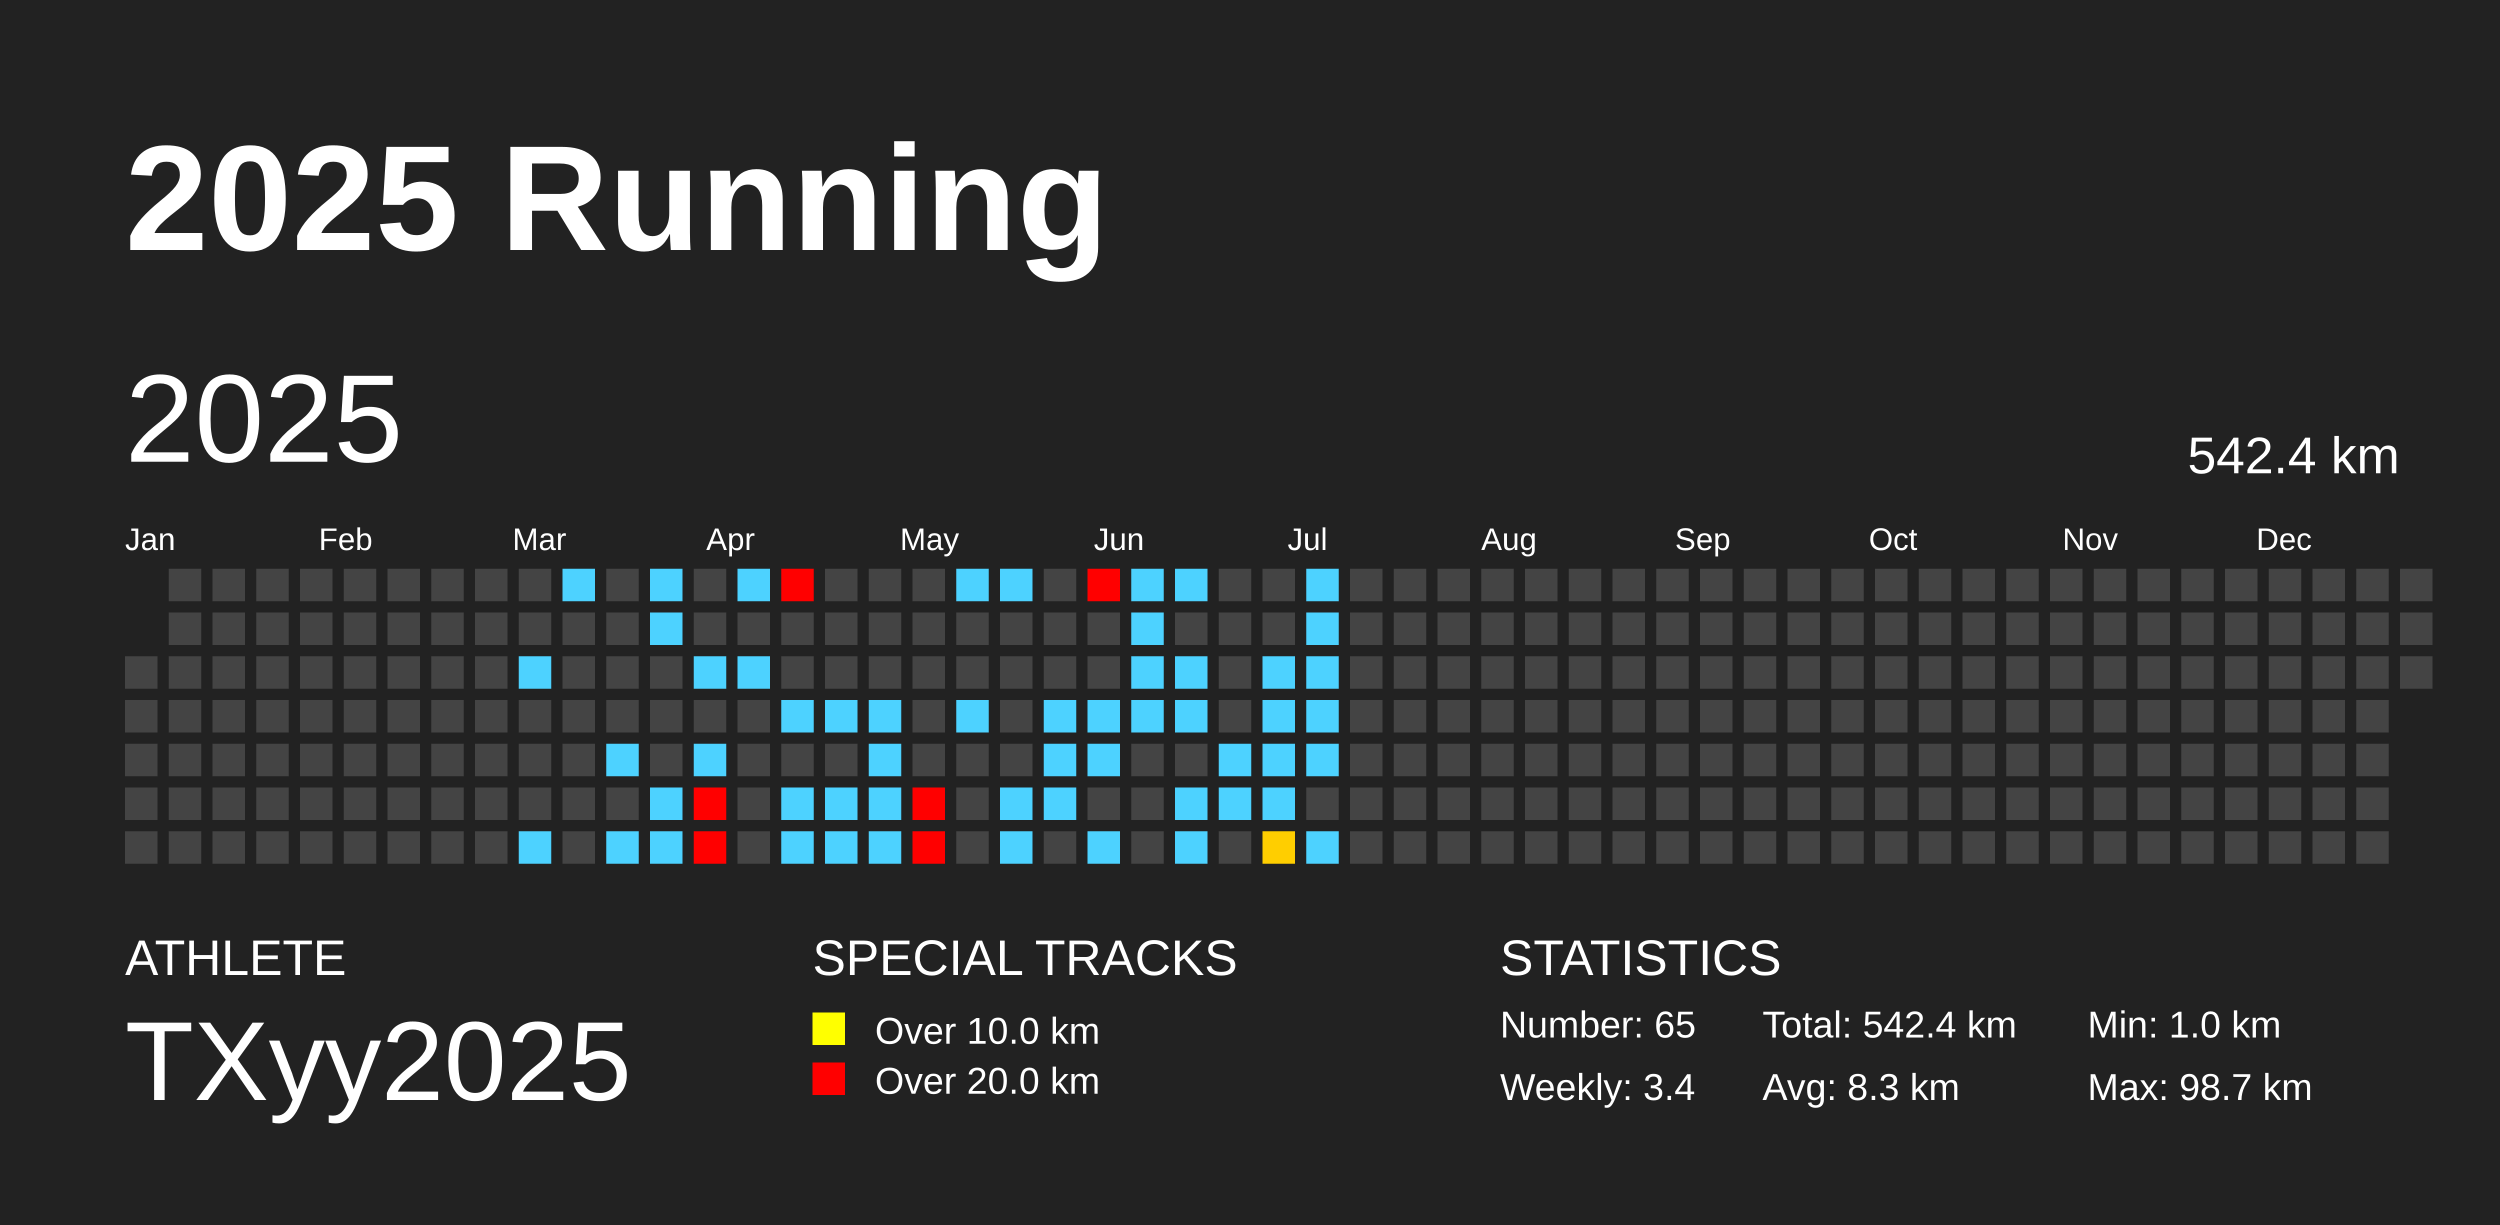
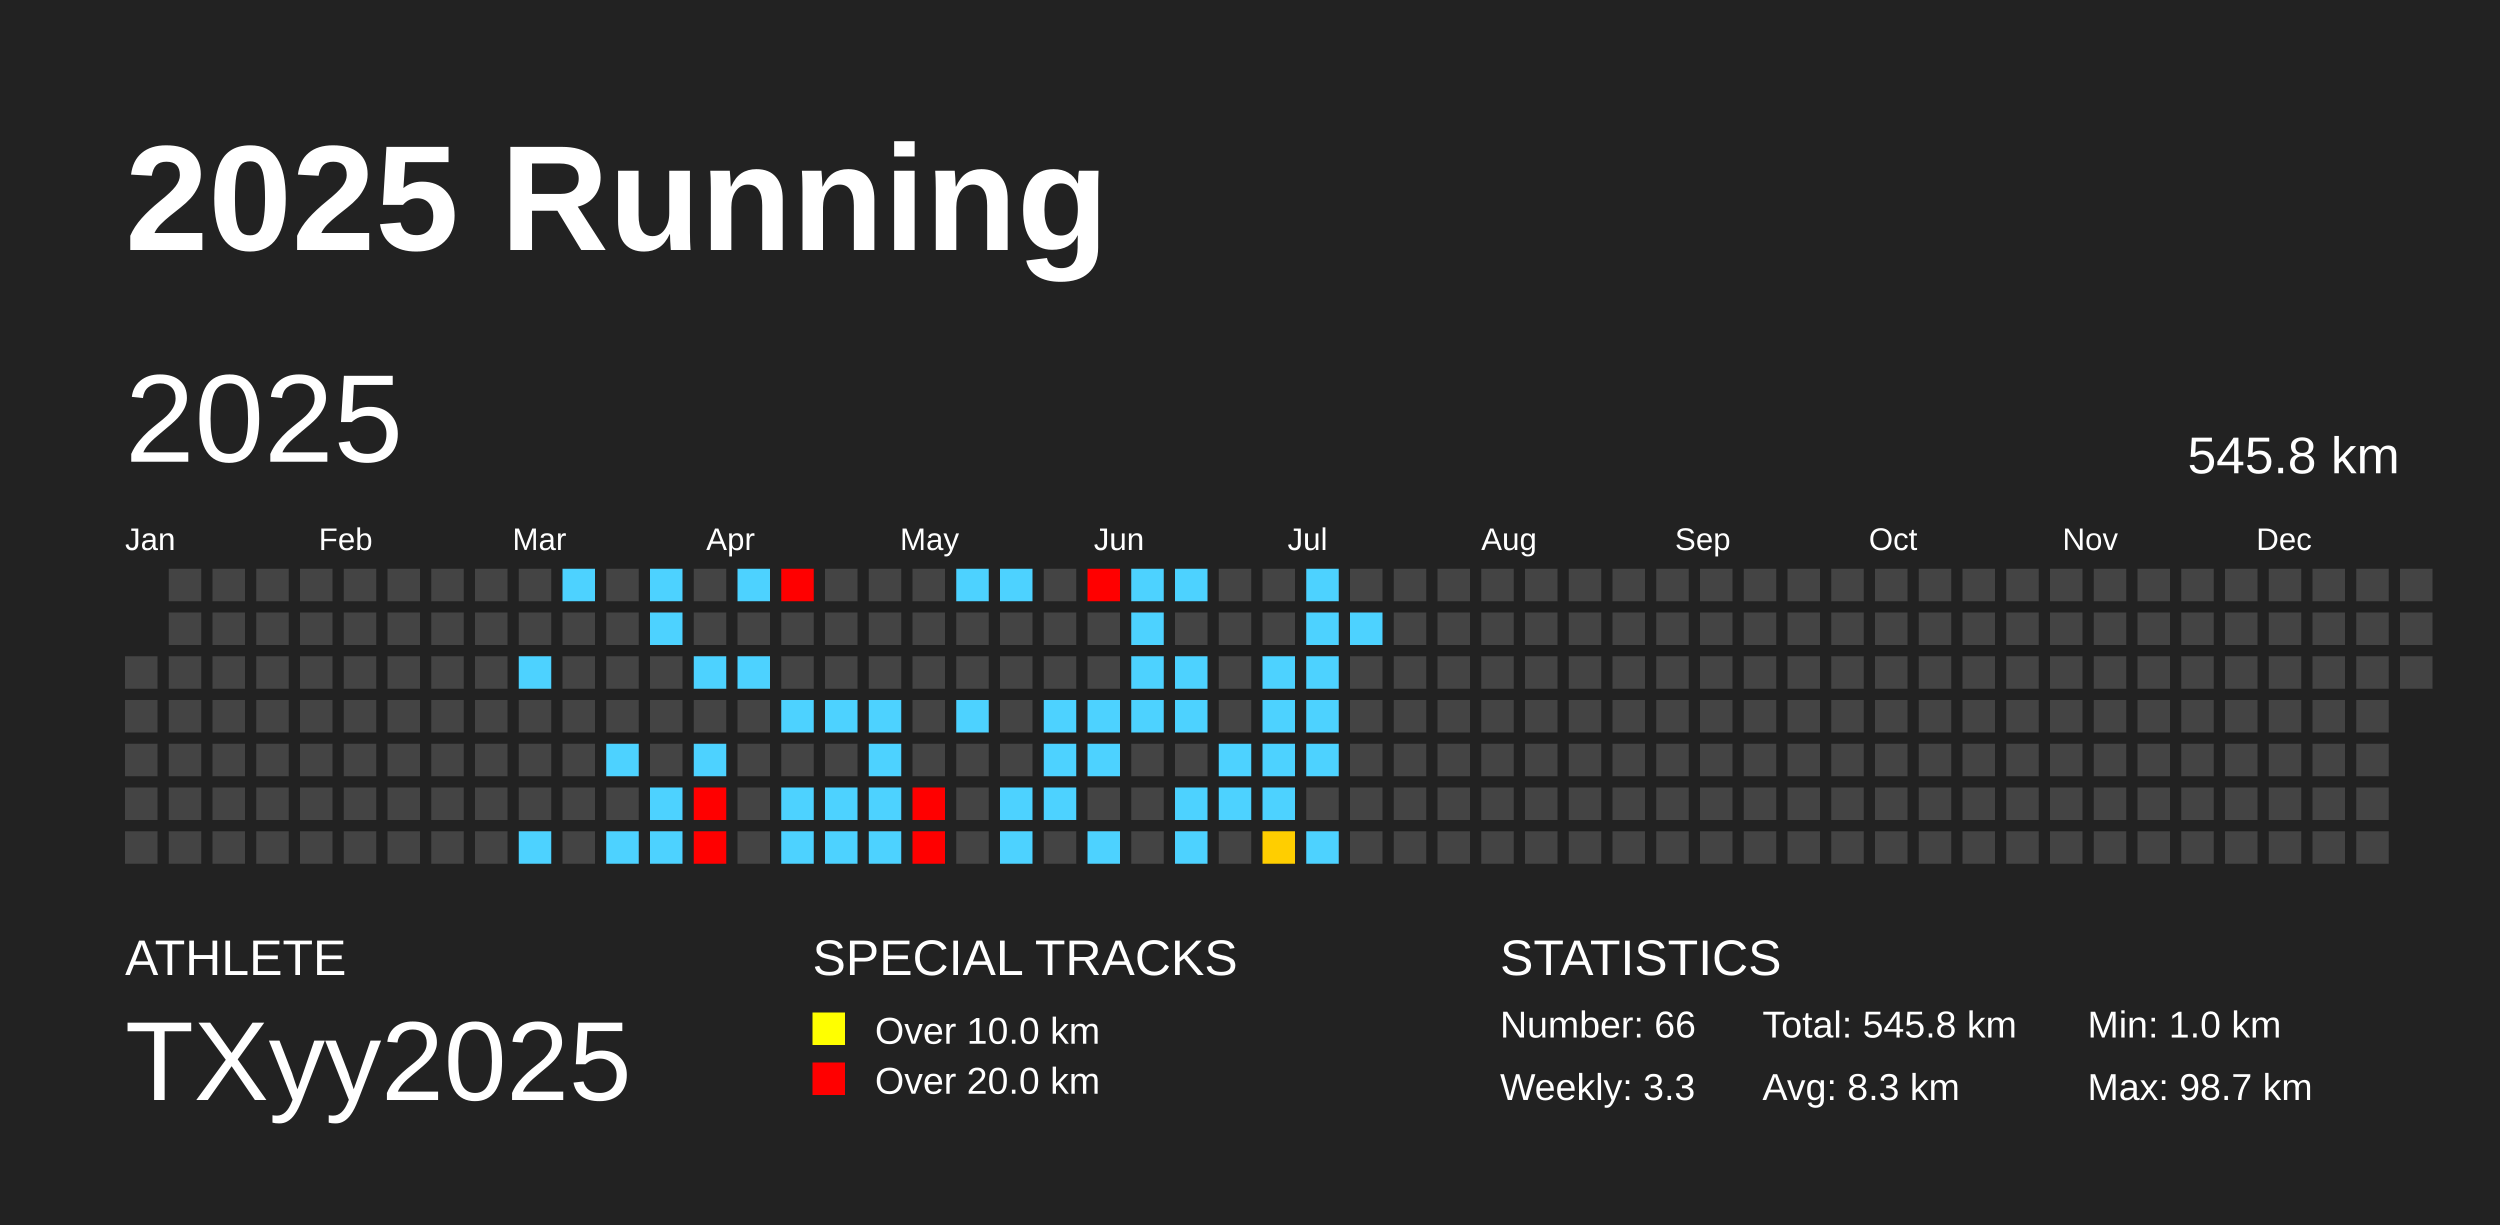
<svg xmlns="http://www.w3.org/2000/svg" baseProfile="full" height="98mm" version="1.1" viewBox="0,0,200,98" width="200mm">
  <defs />
  <rect fill="#222222" height="98" width="200" x="0" y="0" />
  <text fill="#FFFFFF" style="font-size:12px; font-family:Arial; font-weight:bold;" x="10" y="20">2025 Running</text>
  <text fill="#FFFFFF" style="font-size:4px; font-family:Arial" x="10" y="78">ATHLETE</text>
  <text fill="#FFFFFF" style="font-size:9px; font-family:Arial" x="10" y="88">TXyy2025</text>
  <text fill="#FFFFFF" style="font-size:4px; font-family:Arial" x="65" y="78">SPECIAL TRACKS</text>
  <rect fill="yellow" height="2.6" width="2.6" x="65" y="81" />
  <text fill="#FFFFFF" style="font-size:3px; font-family:Arial" x="70" y="83.5">Over 10.0 km</text>
  <rect fill="red" height="2.6" width="2.6" x="65" y="85" />
  <text fill="#FFFFFF" style="font-size:3px; font-family:Arial" x="70" y="87.5">Over 20.0 km</text>
  <text fill="#FFFFFF" style="font-size:4px; font-family:Arial" x="120" y="78">STATISTICS</text>
-   <text fill="#FFFFFF" style="font-size:3px; font-family:Arial" x="120" y="83">Number: 65</text>
-   <text fill="#FFFFFF" style="font-size:3px; font-family:Arial" x="120" y="88">Weekly: 3.4</text>
-   <text fill="#FFFFFF" style="font-size:3px; font-family:Arial" x="141" y="83">Total: 542.4 km</text>
+   <text fill="#FFFFFF" style="font-size:3px; font-family:Arial" x="120" y="83">Number: 66</text>
+   <text fill="#FFFFFF" style="font-size:3px; font-family:Arial" x="120" y="88">Weekly: 3.3</text>
+   <text fill="#FFFFFF" style="font-size:3px; font-family:Arial" x="141" y="83">Total: 545.8 km</text>
  <text fill="#FFFFFF" style="font-size:3px; font-family:Arial" x="141" y="88">Avg: 8.3 km</text>
  <text fill="#FFFFFF" style="font-size:3px; font-family:Arial" x="167" y="83">Min: 1.0 km</text>
  <text fill="#FFFFFF" style="font-size:3px; font-family:Arial" x="167" y="88">Max: 98.7 km</text>
  <text dominant-baseline="hanging" fill="#FFFFFF" style="font-size:10.0px; font-family:Arial;" x="10" y="30">2025</text>
-   <text dominant-baseline="hanging" fill="#FFFFFF" style="font-size:4.125px; font-family:Arial;" x="175" y="35">542.4 km</text>
+   <text dominant-baseline="hanging" fill="#FFFFFF" style="font-size:4.125px; font-family:Arial;" x="175" y="35">545.8 km</text>
  <text fill="#FFFFFF" style="font-size:2.5px; font-family:Arial" x="10.0" y="44">Jan</text>
  <text fill="#FFFFFF" style="font-size:2.5px; font-family:Arial" x="25.5" y="44">Feb</text>
  <text fill="#FFFFFF" style="font-size:2.5px; font-family:Arial" x="41.0" y="44">Mar</text>
  <text fill="#FFFFFF" style="font-size:2.5px; font-family:Arial" x="56.5" y="44">Apr</text>
  <text fill="#FFFFFF" style="font-size:2.5px; font-family:Arial" x="72.0" y="44">May</text>
  <text fill="#FFFFFF" style="font-size:2.5px; font-family:Arial" x="87.5" y="44">Jun</text>
  <text fill="#FFFFFF" style="font-size:2.5px; font-family:Arial" x="103.0" y="44">Jul</text>
  <text fill="#FFFFFF" style="font-size:2.5px; font-family:Arial" x="118.5" y="44">Aug</text>
  <text fill="#FFFFFF" style="font-size:2.5px; font-family:Arial" x="134.0" y="44">Sep</text>
  <text fill="#FFFFFF" style="font-size:2.5px; font-family:Arial" x="149.5" y="44">Oct</text>
  <text fill="#FFFFFF" style="font-size:2.5px; font-family:Arial" x="165.0" y="44">Nov</text>
  <text fill="#FFFFFF" style="font-size:2.5px; font-family:Arial" x="180.5" y="44">Dec</text>
  <rect fill="#444444" height="2.6" width="2.6" x="10.0" y="52.5" />
  <rect fill="#444444" height="2.6" width="2.6" x="10.0" y="56.0" />
  <rect fill="#444444" height="2.6" width="2.6" x="10.0" y="59.5" />
  <rect fill="#444444" height="2.6" width="2.6" x="10.0" y="63.0" />
  <rect fill="#444444" height="2.6" width="2.6" x="10.0" y="66.5" />
  <rect fill="#444444" height="2.6" width="2.6" x="13.5" y="45.5" />
  <rect fill="#444444" height="2.6" width="2.6" x="13.5" y="49.0" />
  <rect fill="#444444" height="2.6" width="2.6" x="13.5" y="52.5" />
  <rect fill="#444444" height="2.6" width="2.6" x="13.5" y="56.0" />
  <rect fill="#444444" height="2.6" width="2.6" x="13.5" y="59.5" />
  <rect fill="#444444" height="2.6" width="2.6" x="13.5" y="63.0" />
  <rect fill="#444444" height="2.6" width="2.6" x="13.5" y="66.5" />
  <rect fill="#444444" height="2.6" width="2.6" x="17.0" y="45.5" />
  <rect fill="#444444" height="2.6" width="2.6" x="17.0" y="49.0" />
  <rect fill="#444444" height="2.6" width="2.6" x="17.0" y="52.5" />
  <rect fill="#444444" height="2.6" width="2.6" x="17.0" y="56.0" />
  <rect fill="#444444" height="2.6" width="2.6" x="17.0" y="59.5" />
  <rect fill="#444444" height="2.6" width="2.6" x="17.0" y="63.0" />
  <rect fill="#444444" height="2.6" width="2.6" x="17.0" y="66.5" />
  <rect fill="#444444" height="2.6" width="2.6" x="20.5" y="45.5" />
  <rect fill="#444444" height="2.6" width="2.6" x="20.5" y="49.0" />
  <rect fill="#444444" height="2.6" width="2.6" x="20.5" y="52.5" />
  <rect fill="#444444" height="2.6" width="2.6" x="20.5" y="56.0" />
  <rect fill="#444444" height="2.6" width="2.6" x="20.5" y="59.5" />
  <rect fill="#444444" height="2.6" width="2.6" x="20.5" y="63.0" />
  <rect fill="#444444" height="2.6" width="2.6" x="20.5" y="66.5" />
  <rect fill="#444444" height="2.6" width="2.6" x="24.0" y="45.5" />
  <rect fill="#444444" height="2.6" width="2.6" x="24.0" y="49.0" />
  <rect fill="#444444" height="2.6" width="2.6" x="24.0" y="52.5" />
  <rect fill="#444444" height="2.6" width="2.6" x="24.0" y="56.0" />
  <rect fill="#444444" height="2.6" width="2.6" x="24.0" y="59.5" />
  <rect fill="#444444" height="2.6" width="2.6" x="24.0" y="63.0" />
  <rect fill="#444444" height="2.6" width="2.6" x="24.0" y="66.5" />
  <rect fill="#444444" height="2.6" width="2.6" x="27.5" y="45.5" />
  <rect fill="#444444" height="2.6" width="2.6" x="27.5" y="49.0" />
  <rect fill="#444444" height="2.6" width="2.6" x="27.5" y="52.5" />
  <rect fill="#444444" height="2.6" width="2.6" x="27.5" y="56.0" />
  <rect fill="#444444" height="2.6" width="2.6" x="27.5" y="59.5" />
  <rect fill="#444444" height="2.6" width="2.6" x="27.5" y="63.0" />
  <rect fill="#444444" height="2.6" width="2.6" x="27.5" y="66.5" />
  <rect fill="#444444" height="2.6" width="2.6" x="31.0" y="45.5" />
  <rect fill="#444444" height="2.6" width="2.6" x="31.0" y="49.0" />
  <rect fill="#444444" height="2.6" width="2.6" x="31.0" y="52.5" />
  <rect fill="#444444" height="2.6" width="2.6" x="31.0" y="56.0" />
  <rect fill="#444444" height="2.6" width="2.6" x="31.0" y="59.5" />
  <rect fill="#444444" height="2.6" width="2.6" x="31.0" y="63.0" />
  <rect fill="#444444" height="2.6" width="2.6" x="31.0" y="66.5" />
  <rect fill="#444444" height="2.6" width="2.6" x="34.5" y="45.5" />
  <rect fill="#444444" height="2.6" width="2.6" x="34.5" y="49.0" />
  <rect fill="#444444" height="2.6" width="2.6" x="34.5" y="52.5" />
  <rect fill="#444444" height="2.6" width="2.6" x="34.5" y="56.0" />
  <rect fill="#444444" height="2.6" width="2.6" x="34.5" y="59.5" />
  <rect fill="#444444" height="2.6" width="2.6" x="34.5" y="63.0" />
  <rect fill="#444444" height="2.6" width="2.6" x="34.5" y="66.5" />
  <rect fill="#444444" height="2.6" width="2.6" x="38.0" y="45.5" />
  <rect fill="#444444" height="2.6" width="2.6" x="38.0" y="49.0" />
  <rect fill="#444444" height="2.6" width="2.6" x="38.0" y="52.5" />
  <rect fill="#444444" height="2.6" width="2.6" x="38.0" y="56.0" />
  <rect fill="#444444" height="2.6" width="2.6" x="38.0" y="59.5" />
  <rect fill="#444444" height="2.6" width="2.6" x="38.0" y="63.0" />
  <rect fill="#444444" height="2.6" width="2.6" x="38.0" y="66.5" />
  <rect fill="#444444" height="2.6" width="2.6" x="41.5" y="45.5" />
  <rect fill="#444444" height="2.6" width="2.6" x="41.5" y="49.0" />
  <rect fill="#4dd2ff" height="2.6" width="2.6" x="41.5" y="52.5" />
  <rect fill="#444444" height="2.6" width="2.6" x="41.5" y="56.0" />
  <rect fill="#444444" height="2.6" width="2.6" x="41.5" y="59.5" />
  <rect fill="#444444" height="2.6" width="2.6" x="41.5" y="63.0" />
  <rect fill="#4dd2ff" height="2.6" width="2.6" x="41.5" y="66.5" />
  <rect fill="#4dd2ff" height="2.6" width="2.6" x="45.0" y="45.5" />
  <rect fill="#444444" height="2.6" width="2.6" x="45.0" y="49.0" />
  <rect fill="#444444" height="2.6" width="2.6" x="45.0" y="52.5" />
  <rect fill="#444444" height="2.6" width="2.6" x="45.0" y="56.0" />
  <rect fill="#444444" height="2.6" width="2.6" x="45.0" y="59.5" />
  <rect fill="#444444" height="2.6" width="2.6" x="45.0" y="63.0" />
  <rect fill="#444444" height="2.6" width="2.6" x="45.0" y="66.5" />
  <rect fill="#444444" height="2.6" width="2.6" x="48.5" y="45.5" />
  <rect fill="#444444" height="2.6" width="2.6" x="48.5" y="49.0" />
  <rect fill="#444444" height="2.6" width="2.6" x="48.5" y="52.5" />
  <rect fill="#444444" height="2.6" width="2.6" x="48.5" y="56.0" />
  <rect fill="#4dd2ff" height="2.6" width="2.6" x="48.5" y="59.5" />
  <rect fill="#444444" height="2.6" width="2.6" x="48.5" y="63.0" />
  <rect fill="#4dd2ff" height="2.6" width="2.6" x="48.5" y="66.5" />
  <rect fill="#4dd2ff" height="2.6" width="2.6" x="52.0" y="45.5" />
  <rect fill="#4dd2ff" height="2.6" width="2.6" x="52.0" y="49.0" />
  <rect fill="#444444" height="2.6" width="2.6" x="52.0" y="52.5" />
  <rect fill="#444444" height="2.6" width="2.6" x="52.0" y="56.0" />
  <rect fill="#444444" height="2.6" width="2.6" x="52.0" y="59.5" />
  <rect fill="#4dd2ff" height="2.6" width="2.6" x="52.0" y="63.0" />
  <rect fill="#4dd2ff" height="2.6" width="2.6" x="52.0" y="66.5" />
  <rect fill="#444444" height="2.6" width="2.6" x="55.5" y="45.5" />
  <rect fill="#444444" height="2.6" width="2.6" x="55.5" y="49.0" />
  <rect fill="#4dd2ff" height="2.6" width="2.6" x="55.5" y="52.5" />
  <rect fill="#444444" height="2.6" width="2.6" x="55.5" y="56.0" />
  <rect fill="#4dd2ff" height="2.6" width="2.6" x="55.5" y="59.5" />
  <rect fill="red" height="2.6" width="2.6" x="55.5" y="63.0" />
  <rect fill="red" height="2.6" width="2.6" x="55.5" y="66.5" />
  <rect fill="#4dd2ff" height="2.6" width="2.6" x="59.0" y="45.5" />
  <rect fill="#444444" height="2.6" width="2.6" x="59.0" y="49.0" />
  <rect fill="#4dd2ff" height="2.6" width="2.6" x="59.0" y="52.5" />
  <rect fill="#444444" height="2.6" width="2.6" x="59.0" y="56.0" />
  <rect fill="#444444" height="2.6" width="2.6" x="59.0" y="59.5" />
  <rect fill="#444444" height="2.6" width="2.6" x="59.0" y="63.0" />
  <rect fill="#444444" height="2.6" width="2.6" x="59.0" y="66.5" />
  <rect fill="red" height="2.6" width="2.6" x="62.5" y="45.5" />
  <rect fill="#444444" height="2.6" width="2.6" x="62.5" y="49.0" />
  <rect fill="#444444" height="2.6" width="2.6" x="62.5" y="52.5" />
  <rect fill="#4dd2ff" height="2.6" width="2.6" x="62.5" y="56.0" />
  <rect fill="#444444" height="2.6" width="2.6" x="62.5" y="59.5" />
  <rect fill="#4dd2ff" height="2.6" width="2.6" x="62.5" y="63.0" />
  <rect fill="#4dd2ff" height="2.6" width="2.6" x="62.5" y="66.5" />
  <rect fill="#444444" height="2.6" width="2.6" x="66.0" y="45.5" />
  <rect fill="#444444" height="2.6" width="2.6" x="66.0" y="49.0" />
  <rect fill="#444444" height="2.6" width="2.6" x="66.0" y="52.5" />
  <rect fill="#4dd2ff" height="2.6" width="2.6" x="66.0" y="56.0" />
  <rect fill="#444444" height="2.6" width="2.6" x="66.0" y="59.5" />
  <rect fill="#4dd2ff" height="2.6" width="2.6" x="66.0" y="63.0" />
  <rect fill="#4dd2ff" height="2.6" width="2.6" x="66.0" y="66.5" />
  <rect fill="#444444" height="2.6" width="2.6" x="69.5" y="45.5" />
  <rect fill="#444444" height="2.6" width="2.6" x="69.5" y="49.0" />
  <rect fill="#444444" height="2.6" width="2.6" x="69.5" y="52.5" />
  <rect fill="#4dd2ff" height="2.6" width="2.6" x="69.5" y="56.0" />
  <rect fill="#4dd2ff" height="2.6" width="2.6" x="69.5" y="59.5" />
  <rect fill="#4dd2ff" height="2.6" width="2.6" x="69.5" y="63.0" />
  <rect fill="#4dd2ff" height="2.6" width="2.6" x="69.5" y="66.5" />
  <rect fill="#444444" height="2.6" width="2.6" x="73.0" y="45.5" />
  <rect fill="#444444" height="2.6" width="2.6" x="73.0" y="49.0" />
  <rect fill="#444444" height="2.6" width="2.6" x="73.0" y="52.5" />
  <rect fill="#444444" height="2.6" width="2.6" x="73.0" y="56.0" />
  <rect fill="#444444" height="2.6" width="2.6" x="73.0" y="59.5" />
  <rect fill="red" height="2.6" width="2.6" x="73.0" y="63.0" />
  <rect fill="red" height="2.6" width="2.6" x="73.0" y="66.5" />
  <rect fill="#4dd2ff" height="2.6" width="2.6" x="76.5" y="45.5" />
  <rect fill="#444444" height="2.6" width="2.6" x="76.5" y="49.0" />
  <rect fill="#444444" height="2.6" width="2.6" x="76.5" y="52.5" />
  <rect fill="#4dd2ff" height="2.6" width="2.6" x="76.5" y="56.0" />
  <rect fill="#444444" height="2.6" width="2.6" x="76.5" y="59.5" />
  <rect fill="#444444" height="2.6" width="2.6" x="76.5" y="63.0" />
  <rect fill="#444444" height="2.6" width="2.6" x="76.5" y="66.5" />
  <rect fill="#4dd2ff" height="2.6" width="2.6" x="80.0" y="45.5" />
  <rect fill="#444444" height="2.6" width="2.6" x="80.0" y="49.0" />
  <rect fill="#444444" height="2.6" width="2.6" x="80.0" y="52.5" />
  <rect fill="#444444" height="2.6" width="2.6" x="80.0" y="56.0" />
  <rect fill="#444444" height="2.6" width="2.6" x="80.0" y="59.5" />
  <rect fill="#4dd2ff" height="2.6" width="2.6" x="80.0" y="63.0" />
  <rect fill="#4dd2ff" height="2.6" width="2.6" x="80.0" y="66.5" />
  <rect fill="#444444" height="2.6" width="2.6" x="83.5" y="45.5" />
  <rect fill="#444444" height="2.6" width="2.6" x="83.5" y="49.0" />
  <rect fill="#444444" height="2.6" width="2.6" x="83.5" y="52.5" />
  <rect fill="#4dd2ff" height="2.6" width="2.6" x="83.5" y="56.0" />
  <rect fill="#4dd2ff" height="2.6" width="2.6" x="83.5" y="59.5" />
  <rect fill="#4dd2ff" height="2.6" width="2.6" x="83.5" y="63.0" />
  <rect fill="#444444" height="2.6" width="2.6" x="83.5" y="66.5" />
  <rect fill="red" height="2.6" width="2.6" x="87.0" y="45.5" />
  <rect fill="#444444" height="2.6" width="2.6" x="87.0" y="49.0" />
  <rect fill="#444444" height="2.6" width="2.6" x="87.0" y="52.5" />
  <rect fill="#4dd2ff" height="2.6" width="2.6" x="87.0" y="56.0" />
  <rect fill="#4dd2ff" height="2.6" width="2.6" x="87.0" y="59.5" />
  <rect fill="#444444" height="2.6" width="2.6" x="87.0" y="63.0" />
  <rect fill="#4dd2ff" height="2.6" width="2.6" x="87.0" y="66.5" />
  <rect fill="#4dd2ff" height="2.6" width="2.6" x="90.5" y="45.5" />
  <rect fill="#4dd2ff" height="2.6" width="2.6" x="90.5" y="49.0" />
  <rect fill="#4dd2ff" height="2.6" width="2.6" x="90.5" y="52.5" />
  <rect fill="#4dd2ff" height="2.6" width="2.6" x="90.5" y="56.0" />
  <rect fill="#444444" height="2.6" width="2.6" x="90.5" y="59.5" />
  <rect fill="#444444" height="2.6" width="2.6" x="90.5" y="63.0" />
  <rect fill="#444444" height="2.6" width="2.6" x="90.5" y="66.5" />
  <rect fill="#4dd2ff" height="2.6" width="2.6" x="94.0" y="45.5" />
  <rect fill="#444444" height="2.6" width="2.6" x="94.0" y="49.0" />
  <rect fill="#4dd2ff" height="2.6" width="2.6" x="94.0" y="52.5" />
  <rect fill="#4dd2ff" height="2.6" width="2.6" x="94.0" y="56.0" />
  <rect fill="#444444" height="2.6" width="2.6" x="94.0" y="59.5" />
  <rect fill="#4dd2ff" height="2.6" width="2.6" x="94.0" y="63.0" />
  <rect fill="#4dd2ff" height="2.6" width="2.6" x="94.0" y="66.5" />
  <rect fill="#444444" height="2.6" width="2.6" x="97.5" y="45.5" />
  <rect fill="#444444" height="2.6" width="2.6" x="97.5" y="49.0" />
  <rect fill="#444444" height="2.6" width="2.6" x="97.5" y="52.5" />
  <rect fill="#444444" height="2.6" width="2.6" x="97.5" y="56.0" />
  <rect fill="#4dd2ff" height="2.6" width="2.6" x="97.5" y="59.5" />
  <rect fill="#4dd2ff" height="2.6" width="2.6" x="97.5" y="63.0" />
  <rect fill="#444444" height="2.6" width="2.6" x="97.5" y="66.5" />
  <rect fill="#444444" height="2.6" width="2.6" x="101.0" y="45.5" />
  <rect fill="#444444" height="2.6" width="2.6" x="101.0" y="49.0" />
  <rect fill="#4dd2ff" height="2.6" width="2.6" x="101.0" y="52.5" />
  <rect fill="#4dd2ff" height="2.6" width="2.6" x="101.0" y="56.0" />
  <rect fill="#4dd2ff" height="2.6" width="2.6" x="101.0" y="59.5" />
  <rect fill="#4dd2ff" height="2.6" width="2.6" x="101.0" y="63.0" />
  <rect fill="#ffce00" height="2.6" width="2.6" x="101.0" y="66.5" />
  <rect fill="#4dd2ff" height="2.6" width="2.6" x="104.5" y="45.5" />
  <rect fill="#4dd2ff" height="2.6" width="2.6" x="104.5" y="49.0" />
  <rect fill="#4dd2ff" height="2.6" width="2.6" x="104.5" y="52.5" />
  <rect fill="#4dd2ff" height="2.6" width="2.6" x="104.5" y="56.0" />
  <rect fill="#4dd2ff" height="2.6" width="2.6" x="104.5" y="59.5" />
  <rect fill="#444444" height="2.6" width="2.6" x="104.5" y="63.0" />
  <rect fill="#4dd2ff" height="2.6" width="2.6" x="104.5" y="66.5" />
  <rect fill="#444444" height="2.6" width="2.6" x="108.0" y="45.5" />
-   <rect fill="#444444" height="2.6" width="2.6" x="108.0" y="49.0" />
+   <rect fill="#4dd2ff" height="2.6" width="2.6" x="108.0" y="49.0" />
  <rect fill="#444444" height="2.6" width="2.6" x="108.0" y="52.5" />
  <rect fill="#444444" height="2.6" width="2.6" x="108.0" y="56.0" />
  <rect fill="#444444" height="2.6" width="2.6" x="108.0" y="59.5" />
  <rect fill="#444444" height="2.6" width="2.6" x="108.0" y="63.0" />
  <rect fill="#444444" height="2.6" width="2.6" x="108.0" y="66.5" />
  <rect fill="#444444" height="2.6" width="2.6" x="111.5" y="45.5" />
  <rect fill="#444444" height="2.6" width="2.6" x="111.5" y="49.0" />
  <rect fill="#444444" height="2.6" width="2.6" x="111.5" y="52.5" />
  <rect fill="#444444" height="2.6" width="2.6" x="111.5" y="56.0" />
  <rect fill="#444444" height="2.6" width="2.6" x="111.5" y="59.5" />
  <rect fill="#444444" height="2.6" width="2.6" x="111.5" y="63.0" />
  <rect fill="#444444" height="2.6" width="2.6" x="111.5" y="66.5" />
  <rect fill="#444444" height="2.6" width="2.6" x="115.0" y="45.5" />
  <rect fill="#444444" height="2.6" width="2.6" x="115.0" y="49.0" />
  <rect fill="#444444" height="2.6" width="2.6" x="115.0" y="52.5" />
  <rect fill="#444444" height="2.6" width="2.6" x="115.0" y="56.0" />
  <rect fill="#444444" height="2.6" width="2.6" x="115.0" y="59.5" />
  <rect fill="#444444" height="2.6" width="2.6" x="115.0" y="63.0" />
  <rect fill="#444444" height="2.6" width="2.6" x="115.0" y="66.5" />
  <rect fill="#444444" height="2.6" width="2.6" x="118.5" y="45.5" />
  <rect fill="#444444" height="2.6" width="2.6" x="118.5" y="49.0" />
  <rect fill="#444444" height="2.6" width="2.6" x="118.5" y="52.5" />
  <rect fill="#444444" height="2.6" width="2.6" x="118.5" y="56.0" />
  <rect fill="#444444" height="2.6" width="2.6" x="118.5" y="59.5" />
  <rect fill="#444444" height="2.6" width="2.6" x="118.5" y="63.0" />
  <rect fill="#444444" height="2.6" width="2.6" x="118.5" y="66.5" />
  <rect fill="#444444" height="2.6" width="2.6" x="122.0" y="45.5" />
  <rect fill="#444444" height="2.6" width="2.6" x="122.0" y="49.0" />
  <rect fill="#444444" height="2.6" width="2.6" x="122.0" y="52.5" />
  <rect fill="#444444" height="2.6" width="2.6" x="122.0" y="56.0" />
  <rect fill="#444444" height="2.6" width="2.6" x="122.0" y="59.5" />
  <rect fill="#444444" height="2.6" width="2.6" x="122.0" y="63.0" />
  <rect fill="#444444" height="2.6" width="2.6" x="122.0" y="66.5" />
  <rect fill="#444444" height="2.6" width="2.6" x="125.5" y="45.5" />
  <rect fill="#444444" height="2.6" width="2.6" x="125.5" y="49.0" />
  <rect fill="#444444" height="2.6" width="2.6" x="125.5" y="52.5" />
  <rect fill="#444444" height="2.6" width="2.6" x="125.5" y="56.0" />
  <rect fill="#444444" height="2.6" width="2.6" x="125.5" y="59.5" />
  <rect fill="#444444" height="2.6" width="2.6" x="125.5" y="63.0" />
  <rect fill="#444444" height="2.6" width="2.6" x="125.5" y="66.5" />
  <rect fill="#444444" height="2.6" width="2.6" x="129.0" y="45.5" />
  <rect fill="#444444" height="2.6" width="2.6" x="129.0" y="49.0" />
  <rect fill="#444444" height="2.6" width="2.6" x="129.0" y="52.5" />
  <rect fill="#444444" height="2.6" width="2.6" x="129.0" y="56.0" />
  <rect fill="#444444" height="2.6" width="2.6" x="129.0" y="59.5" />
  <rect fill="#444444" height="2.6" width="2.6" x="129.0" y="63.0" />
  <rect fill="#444444" height="2.6" width="2.6" x="129.0" y="66.5" />
  <rect fill="#444444" height="2.6" width="2.6" x="132.5" y="45.5" />
  <rect fill="#444444" height="2.6" width="2.6" x="132.5" y="49.0" />
  <rect fill="#444444" height="2.6" width="2.6" x="132.5" y="52.5" />
  <rect fill="#444444" height="2.6" width="2.6" x="132.5" y="56.0" />
  <rect fill="#444444" height="2.6" width="2.6" x="132.5" y="59.5" />
  <rect fill="#444444" height="2.6" width="2.6" x="132.5" y="63.0" />
  <rect fill="#444444" height="2.6" width="2.6" x="132.5" y="66.5" />
  <rect fill="#444444" height="2.6" width="2.6" x="136.0" y="45.5" />
  <rect fill="#444444" height="2.6" width="2.6" x="136.0" y="49.0" />
  <rect fill="#444444" height="2.6" width="2.6" x="136.0" y="52.5" />
  <rect fill="#444444" height="2.6" width="2.6" x="136.0" y="56.0" />
  <rect fill="#444444" height="2.6" width="2.6" x="136.0" y="59.5" />
  <rect fill="#444444" height="2.6" width="2.6" x="136.0" y="63.0" />
  <rect fill="#444444" height="2.6" width="2.6" x="136.0" y="66.5" />
  <rect fill="#444444" height="2.6" width="2.6" x="139.5" y="45.5" />
  <rect fill="#444444" height="2.6" width="2.6" x="139.5" y="49.0" />
  <rect fill="#444444" height="2.6" width="2.6" x="139.5" y="52.5" />
  <rect fill="#444444" height="2.6" width="2.6" x="139.5" y="56.0" />
  <rect fill="#444444" height="2.6" width="2.6" x="139.5" y="59.5" />
  <rect fill="#444444" height="2.6" width="2.6" x="139.5" y="63.0" />
  <rect fill="#444444" height="2.6" width="2.6" x="139.5" y="66.5" />
  <rect fill="#444444" height="2.6" width="2.6" x="143.0" y="45.5" />
  <rect fill="#444444" height="2.6" width="2.6" x="143.0" y="49.0" />
  <rect fill="#444444" height="2.6" width="2.6" x="143.0" y="52.5" />
  <rect fill="#444444" height="2.6" width="2.6" x="143.0" y="56.0" />
  <rect fill="#444444" height="2.6" width="2.6" x="143.0" y="59.5" />
  <rect fill="#444444" height="2.6" width="2.6" x="143.0" y="63.0" />
  <rect fill="#444444" height="2.6" width="2.6" x="143.0" y="66.5" />
  <rect fill="#444444" height="2.6" width="2.6" x="146.5" y="45.5" />
  <rect fill="#444444" height="2.6" width="2.6" x="146.5" y="49.0" />
  <rect fill="#444444" height="2.6" width="2.6" x="146.5" y="52.5" />
  <rect fill="#444444" height="2.6" width="2.6" x="146.5" y="56.0" />
  <rect fill="#444444" height="2.6" width="2.6" x="146.5" y="59.5" />
  <rect fill="#444444" height="2.6" width="2.6" x="146.5" y="63.0" />
  <rect fill="#444444" height="2.6" width="2.6" x="146.5" y="66.5" />
  <rect fill="#444444" height="2.6" width="2.6" x="150.0" y="45.5" />
  <rect fill="#444444" height="2.6" width="2.6" x="150.0" y="49.0" />
  <rect fill="#444444" height="2.6" width="2.6" x="150.0" y="52.5" />
  <rect fill="#444444" height="2.6" width="2.6" x="150.0" y="56.0" />
  <rect fill="#444444" height="2.6" width="2.6" x="150.0" y="59.5" />
  <rect fill="#444444" height="2.6" width="2.6" x="150.0" y="63.0" />
  <rect fill="#444444" height="2.6" width="2.6" x="150.0" y="66.5" />
  <rect fill="#444444" height="2.6" width="2.6" x="153.5" y="45.5" />
  <rect fill="#444444" height="2.6" width="2.6" x="153.5" y="49.0" />
  <rect fill="#444444" height="2.6" width="2.6" x="153.5" y="52.5" />
  <rect fill="#444444" height="2.6" width="2.6" x="153.5" y="56.0" />
  <rect fill="#444444" height="2.6" width="2.6" x="153.5" y="59.5" />
  <rect fill="#444444" height="2.6" width="2.6" x="153.5" y="63.0" />
  <rect fill="#444444" height="2.6" width="2.6" x="153.5" y="66.5" />
  <rect fill="#444444" height="2.6" width="2.6" x="157.0" y="45.5" />
  <rect fill="#444444" height="2.6" width="2.6" x="157.0" y="49.0" />
  <rect fill="#444444" height="2.6" width="2.6" x="157.0" y="52.5" />
  <rect fill="#444444" height="2.6" width="2.6" x="157.0" y="56.0" />
  <rect fill="#444444" height="2.6" width="2.6" x="157.0" y="59.5" />
  <rect fill="#444444" height="2.6" width="2.6" x="157.0" y="63.0" />
  <rect fill="#444444" height="2.6" width="2.6" x="157.0" y="66.5" />
  <rect fill="#444444" height="2.6" width="2.6" x="160.5" y="45.5" />
  <rect fill="#444444" height="2.6" width="2.6" x="160.5" y="49.0" />
  <rect fill="#444444" height="2.6" width="2.6" x="160.5" y="52.5" />
  <rect fill="#444444" height="2.6" width="2.6" x="160.5" y="56.0" />
  <rect fill="#444444" height="2.6" width="2.6" x="160.5" y="59.5" />
  <rect fill="#444444" height="2.6" width="2.6" x="160.5" y="63.0" />
  <rect fill="#444444" height="2.6" width="2.6" x="160.5" y="66.5" />
  <rect fill="#444444" height="2.6" width="2.6" x="164.0" y="45.5" />
  <rect fill="#444444" height="2.6" width="2.6" x="164.0" y="49.0" />
  <rect fill="#444444" height="2.6" width="2.6" x="164.0" y="52.5" />
  <rect fill="#444444" height="2.6" width="2.6" x="164.0" y="56.0" />
  <rect fill="#444444" height="2.6" width="2.6" x="164.0" y="59.5" />
  <rect fill="#444444" height="2.6" width="2.6" x="164.0" y="63.0" />
  <rect fill="#444444" height="2.6" width="2.6" x="164.0" y="66.5" />
  <rect fill="#444444" height="2.6" width="2.6" x="167.5" y="45.5" />
  <rect fill="#444444" height="2.6" width="2.6" x="167.5" y="49.0" />
  <rect fill="#444444" height="2.6" width="2.6" x="167.5" y="52.5" />
  <rect fill="#444444" height="2.6" width="2.6" x="167.5" y="56.0" />
  <rect fill="#444444" height="2.6" width="2.6" x="167.5" y="59.5" />
  <rect fill="#444444" height="2.6" width="2.6" x="167.5" y="63.0" />
  <rect fill="#444444" height="2.6" width="2.6" x="167.5" y="66.5" />
  <rect fill="#444444" height="2.6" width="2.6" x="171.0" y="45.5" />
  <rect fill="#444444" height="2.6" width="2.6" x="171.0" y="49.0" />
  <rect fill="#444444" height="2.6" width="2.6" x="171.0" y="52.5" />
  <rect fill="#444444" height="2.6" width="2.6" x="171.0" y="56.0" />
  <rect fill="#444444" height="2.6" width="2.6" x="171.0" y="59.5" />
  <rect fill="#444444" height="2.6" width="2.6" x="171.0" y="63.0" />
  <rect fill="#444444" height="2.6" width="2.6" x="171.0" y="66.5" />
  <rect fill="#444444" height="2.6" width="2.6" x="174.5" y="45.5" />
  <rect fill="#444444" height="2.6" width="2.6" x="174.5" y="49.0" />
  <rect fill="#444444" height="2.6" width="2.6" x="174.5" y="52.5" />
  <rect fill="#444444" height="2.6" width="2.6" x="174.5" y="56.0" />
  <rect fill="#444444" height="2.6" width="2.6" x="174.5" y="59.5" />
  <rect fill="#444444" height="2.6" width="2.6" x="174.5" y="63.0" />
  <rect fill="#444444" height="2.6" width="2.6" x="174.5" y="66.5" />
  <rect fill="#444444" height="2.6" width="2.6" x="178.0" y="45.5" />
  <rect fill="#444444" height="2.6" width="2.6" x="178.0" y="49.0" />
  <rect fill="#444444" height="2.6" width="2.6" x="178.0" y="52.5" />
  <rect fill="#444444" height="2.6" width="2.6" x="178.0" y="56.0" />
  <rect fill="#444444" height="2.6" width="2.6" x="178.0" y="59.5" />
  <rect fill="#444444" height="2.6" width="2.6" x="178.0" y="63.0" />
  <rect fill="#444444" height="2.6" width="2.6" x="178.0" y="66.5" />
  <rect fill="#444444" height="2.6" width="2.6" x="181.5" y="45.5" />
  <rect fill="#444444" height="2.6" width="2.6" x="181.5" y="49.0" />
  <rect fill="#444444" height="2.6" width="2.6" x="181.5" y="52.5" />
  <rect fill="#444444" height="2.6" width="2.6" x="181.5" y="56.0" />
  <rect fill="#444444" height="2.6" width="2.6" x="181.5" y="59.5" />
  <rect fill="#444444" height="2.6" width="2.6" x="181.5" y="63.0" />
  <rect fill="#444444" height="2.6" width="2.6" x="181.5" y="66.5" />
  <rect fill="#444444" height="2.6" width="2.6" x="185.0" y="45.5" />
  <rect fill="#444444" height="2.6" width="2.6" x="185.0" y="49.0" />
  <rect fill="#444444" height="2.6" width="2.6" x="185.0" y="52.5" />
  <rect fill="#444444" height="2.6" width="2.6" x="185.0" y="56.0" />
  <rect fill="#444444" height="2.6" width="2.6" x="185.0" y="59.5" />
  <rect fill="#444444" height="2.6" width="2.6" x="185.0" y="63.0" />
  <rect fill="#444444" height="2.6" width="2.6" x="185.0" y="66.5" />
  <rect fill="#444444" height="2.6" width="2.6" x="188.5" y="45.5" />
  <rect fill="#444444" height="2.6" width="2.6" x="188.5" y="49.0" />
  <rect fill="#444444" height="2.6" width="2.6" x="188.5" y="52.5" />
  <rect fill="#444444" height="2.6" width="2.6" x="188.5" y="56.0" />
  <rect fill="#444444" height="2.6" width="2.6" x="188.5" y="59.5" />
  <rect fill="#444444" height="2.6" width="2.6" x="188.5" y="63.0" />
  <rect fill="#444444" height="2.6" width="2.6" x="188.5" y="66.5" />
  <rect fill="#444444" height="2.6" width="2.6" x="192.0" y="45.5" />
  <rect fill="#444444" height="2.6" width="2.6" x="192.0" y="49.0" />
  <rect fill="#444444" height="2.6" width="2.6" x="192.0" y="52.5" />
</svg>
